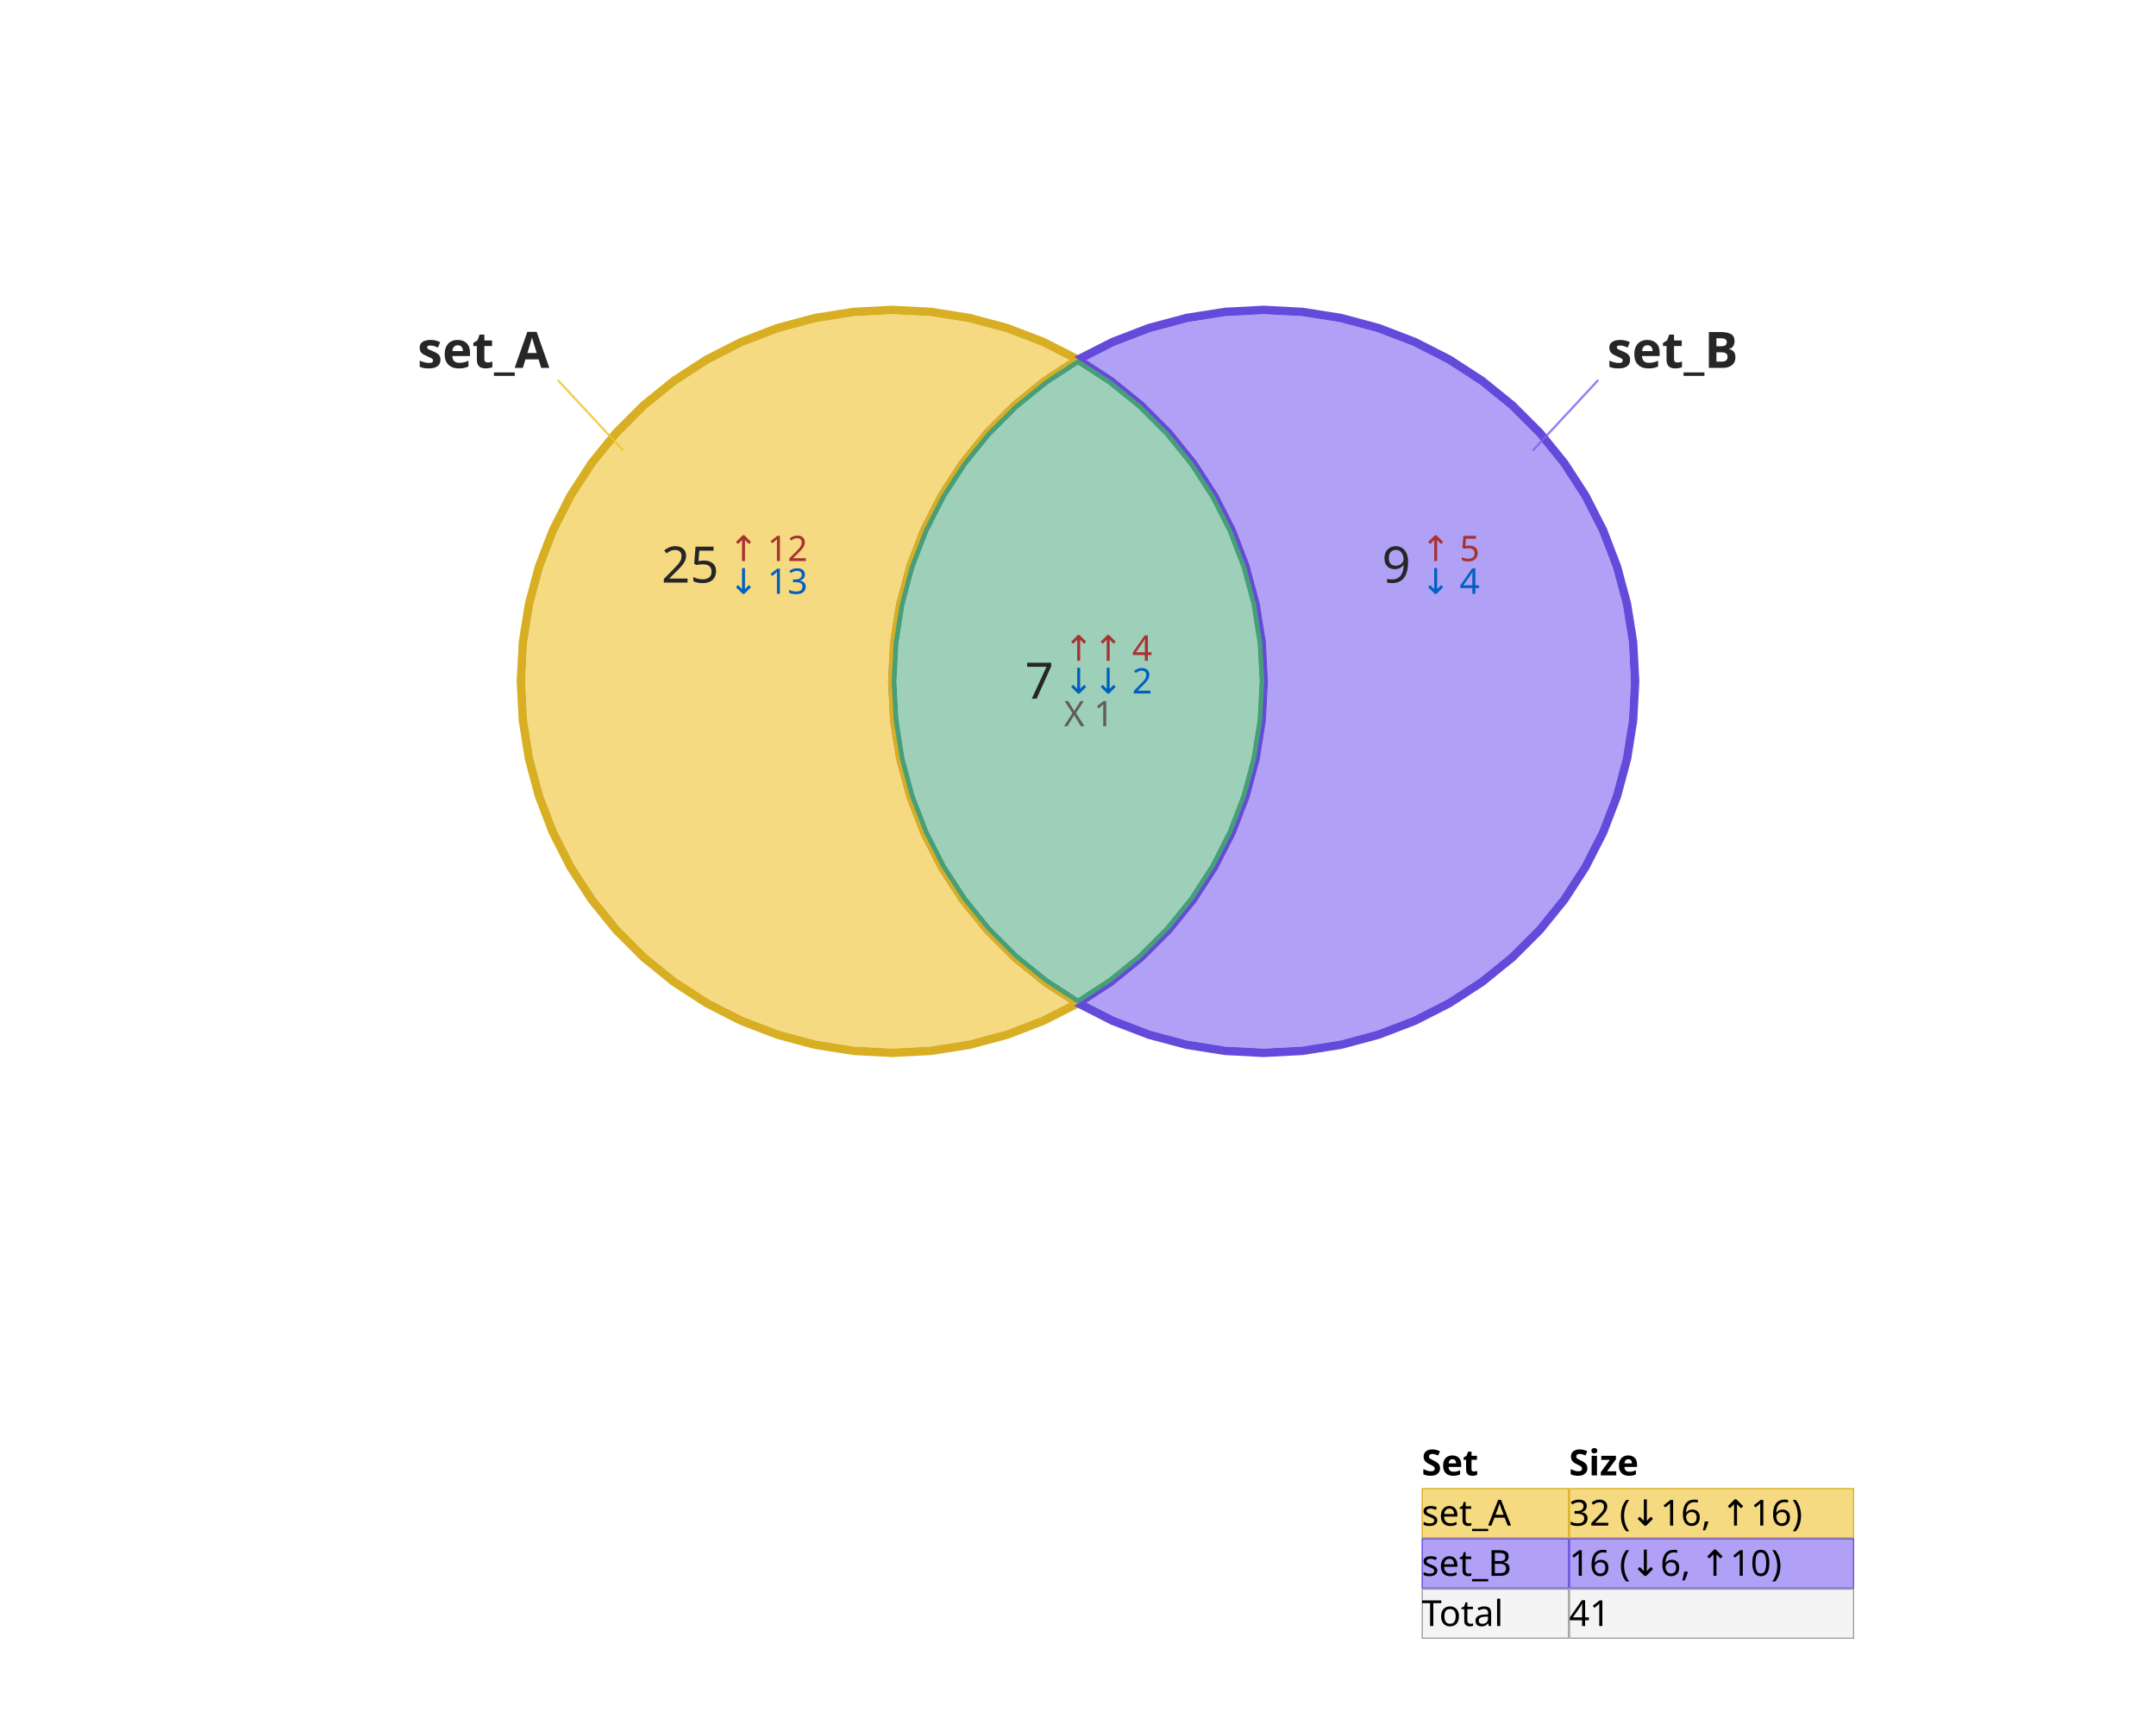
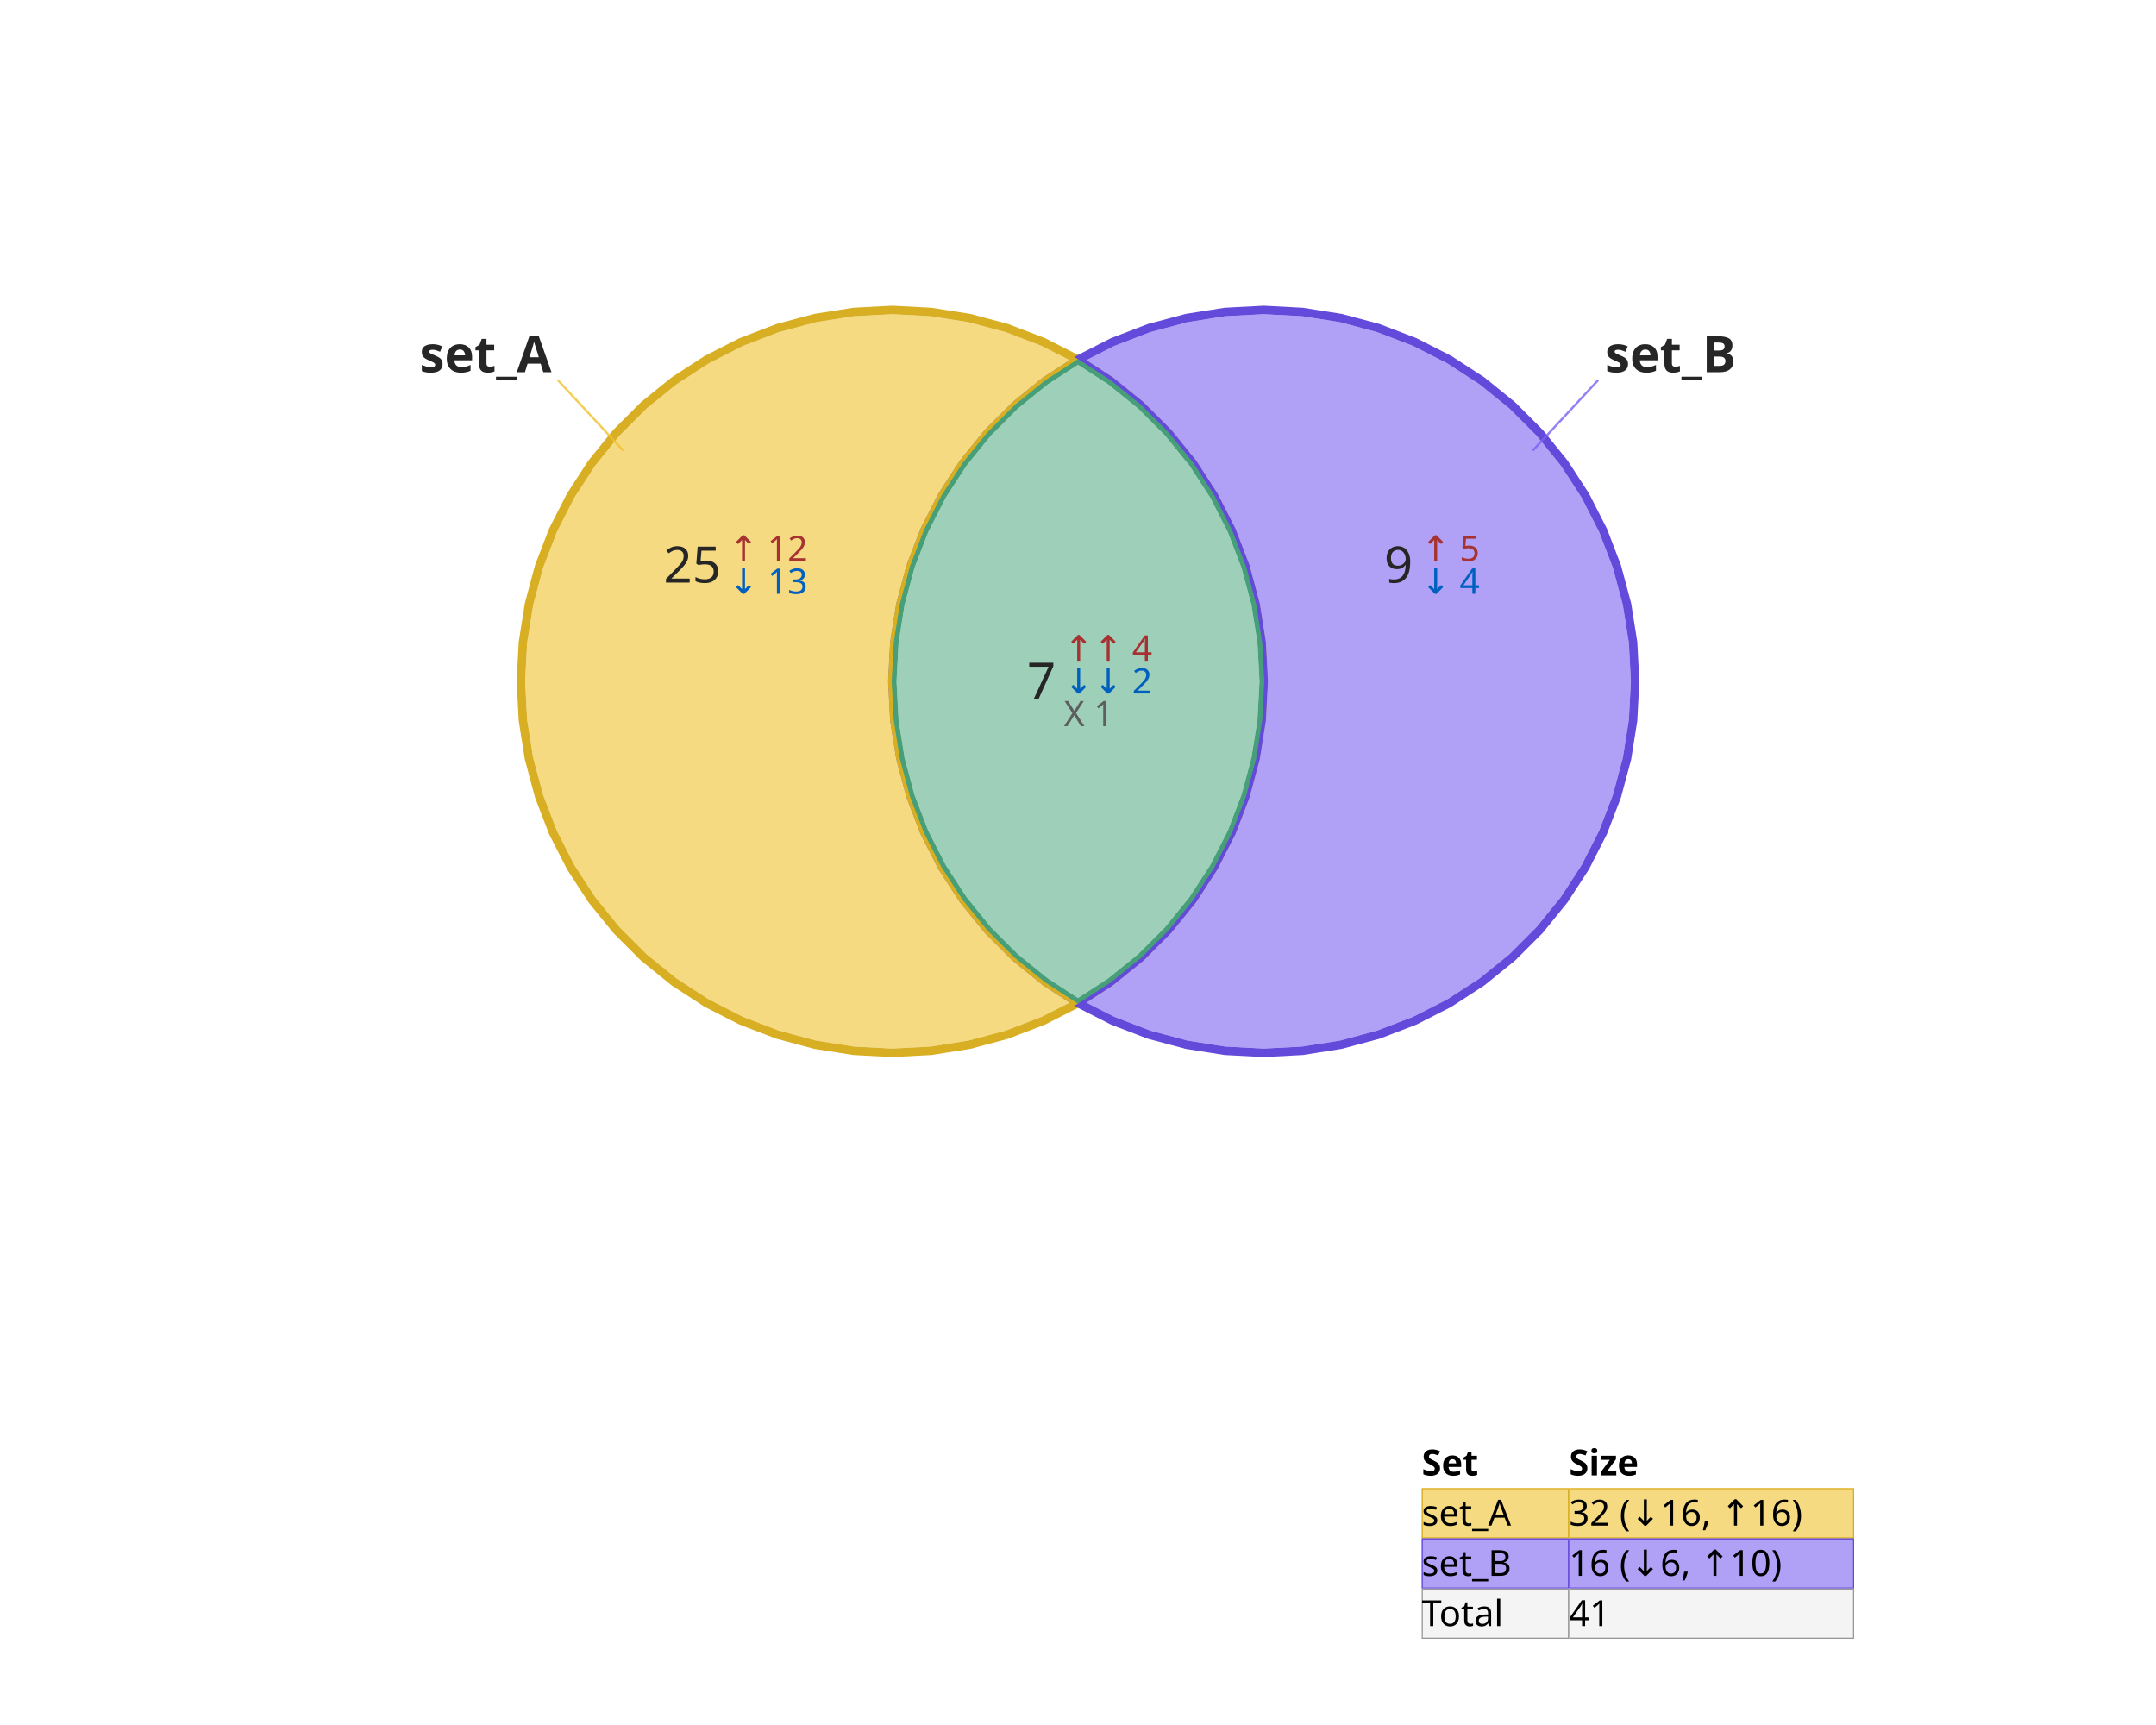
<svg xmlns="http://www.w3.org/2000/svg" class="svglite" data-engine-version="2.0" width="720.00pt" height="576.00pt" viewBox="0 0 720.00 576.00">
  <defs>
    <style type="text/css">
    .svglite line, .svglite polyline, .svglite polygon, .svglite path, .svglite rect, .svglite circle {
      fill: none;
      stroke: #000000;
      stroke-linecap: round;
      stroke-linejoin: round;
      stroke-miterlimit: 10.00;
    }
  </style>
  </defs>
  <rect width="100%" height="100%" style="stroke: none; fill: #FFFFFF;" />
  <defs>
    <clipPath id="cpMC4wMHw3MjAuMDB8MC4wMHw1NzYuMDA=">
      <rect x="0.00" y="0.00" width="720.00" height="576.00" />
    </clipPath>
  </defs>
  <g clip-path="url(#cpMC4wMHw3MjAuMDB8MC4wMHw1NzYuMDA=)">
    <path d="M 311.02 352.29 L 311.17 352.27 L 323.99 350.24 L 324.14 350.21 L 336.68 346.85 L 336.82 346.80 L 348.94 342.15 L 349.08 342.09 L 360.64 336.20 L 360.77 336.12 L 371.66 329.05 L 371.78 328.96 L 381.87 320.79 L 381.98 320.70 L 391.16 311.52 L 391.26 311.40 L 399.43 301.32 L 399.52 301.20 L 406.59 290.31 L 406.66 290.18 L 412.56 278.61 L 412.62 278.48 L 417.27 266.36 L 417.31 266.21 L 420.67 253.67 L 420.71 253.53 L 422.74 240.71 L 422.75 240.56 L 423.43 227.59 L 423.43 227.45 L 422.75 214.48 L 422.74 214.33 L 420.71 201.51 L 420.67 201.37 L 417.31 188.83 L 417.27 188.68 L 412.62 176.56 L 412.56 176.43 L 406.66 164.86 L 406.59 164.73 L 399.52 153.84 L 399.43 153.72 L 391.26 143.64 L 391.16 143.52 L 381.98 134.34 L 381.87 134.25 L 371.78 126.08 L 371.66 125.99 L 360.77 118.92 L 360.64 118.84 L 349.08 112.95 L 348.94 112.89 L 336.82 108.24 L 336.68 108.19 L 324.14 104.83 L 323.99 104.80 L 311.17 102.77 L 311.02 102.75 L 298.06 102.07 L 297.91 102.07 L 284.95 102.75 L 284.80 102.77 L 271.98 104.80 L 271.83 104.83 L 259.29 108.19 L 259.15 108.24 L 247.03 112.89 L 246.89 112.95 L 235.33 118.84 L 235.20 118.92 L 224.31 125.99 L 224.19 126.08 L 214.10 134.25 L 213.99 134.34 L 204.81 143.52 L 204.71 143.64 L 196.54 153.72 L 196.45 153.84 L 189.38 164.73 L 189.31 164.86 L 183.41 176.43 L 183.35 176.56 L 178.70 188.68 L 178.65 188.83 L 175.29 201.37 L 175.26 201.51 L 173.23 214.33 L 173.22 214.48 L 172.54 227.45 L 172.54 227.59 L 173.22 240.56 L 173.23 240.71 L 175.26 253.53 L 175.29 253.67 L 178.65 266.21 L 178.70 266.36 L 183.35 278.48 L 183.41 278.61 L 189.31 290.18 L 189.38 290.31 L 196.45 301.20 L 196.54 301.32 L 204.71 311.40 L 204.81 311.52 L 213.99 320.70 L 214.10 320.79 L 224.19 328.96 L 224.31 329.05 L 235.20 336.12 L 235.33 336.20 L 246.89 342.09 L 247.03 342.15 L 259.15 346.80 L 259.29 346.85 L 271.83 350.21 L 271.98 350.24 L 284.80 352.27 L 284.95 352.29 L 297.91 352.97 L 298.06 352.97 ZM 285.02 350.87 L 272.20 348.84 L 259.66 345.48 L 247.54 340.83 L 235.97 334.93 L 225.08 327.86 L 214.99 319.69 L 205.81 310.51 L 197.64 300.42 L 190.57 289.54 L 184.68 277.97 L 180.02 265.85 L 176.66 253.31 L 174.63 240.48 L 173.95 227.52 L 174.63 214.56 L 176.66 201.73 L 180.02 189.19 L 184.68 177.07 L 190.57 165.50 L 197.64 154.62 L 205.81 144.53 L 214.99 135.35 L 225.08 127.18 L 235.97 120.11 L 247.54 114.21 L 259.66 109.56 L 272.20 106.20 L 285.02 104.17 L 297.98 103.49 L 310.95 104.17 L 323.77 106.20 L 336.31 109.56 L 348.43 114.21 L 360.00 120.11 L 370.89 127.18 L 380.98 135.35 L 390.16 144.53 L 398.33 154.62 L 405.40 165.50 L 411.29 177.07 L 415.94 189.19 L 419.31 201.73 L 421.34 214.56 L 422.02 227.52 L 421.34 240.48 L 419.31 253.31 L 415.94 265.85 L 411.29 277.97 L 405.40 289.54 L 398.33 300.42 L 390.16 310.51 L 380.98 319.69 L 370.89 327.86 L 360.00 334.93 L 348.43 340.83 L 336.31 345.48 L 323.77 348.84 L 310.95 350.87 L 297.98 351.55 Z" style="fill-rule: nonzero; fill: #D8AE23; stroke-width: 0.75; stroke: none;" />
    <path d="M 285.02 104.17 L 272.20 106.20 L 259.66 109.56 L 247.54 114.21 L 235.97 120.11 L 225.08 127.18 L 214.99 135.35 L 205.81 144.53 L 197.64 154.62 L 190.57 165.50 L 184.68 177.07 L 180.02 189.19 L 176.66 201.73 L 174.63 214.56 L 173.95 227.52 L 174.63 240.48 L 176.66 253.31 L 180.02 265.85 L 184.68 277.97 L 190.57 289.54 L 197.64 300.42 L 205.81 310.51 L 214.99 319.69 L 225.08 327.86 L 235.97 334.93 L 247.54 340.83 L 259.66 345.48 L 272.20 348.84 L 285.02 350.87 L 297.98 351.55 L 310.95 350.87 L 323.77 348.84 L 336.31 345.48 L 348.43 340.83 L 360.00 334.93 L 370.89 327.86 L 380.98 319.69 L 390.16 310.51 L 398.33 300.42 L 405.40 289.54 L 411.29 277.97 L 415.94 265.85 L 419.31 253.31 L 421.34 240.48 L 422.02 227.52 L 421.34 214.56 L 419.31 201.73 L 415.94 189.19 L 411.29 177.07 L 405.40 165.50 L 398.33 154.62 L 390.16 144.53 L 380.98 135.35 L 370.89 127.18 L 360.00 120.11 L 348.43 114.21 L 336.31 109.56 L 323.77 106.20 L 310.95 104.17 L 297.98 103.49 Z" style="fill-rule: evenodd; stroke-width: 0.38; stroke: #D8AE23;" />
    <path d="M 435.05 352.29 L 435.20 352.27 L 448.02 350.24 L 448.17 350.21 L 460.71 346.85 L 460.85 346.80 L 472.97 342.15 L 473.11 342.09 L 484.67 336.20 L 484.80 336.12 L 495.69 329.05 L 495.81 328.96 L 505.90 320.79 L 506.01 320.70 L 515.19 311.52 L 515.29 311.40 L 523.46 301.32 L 523.55 301.20 L 530.62 290.31 L 530.69 290.18 L 536.59 278.61 L 536.65 278.48 L 541.30 266.36 L 541.35 266.21 L 544.71 253.67 L 544.74 253.53 L 546.77 240.71 L 546.78 240.56 L 547.46 227.59 L 547.46 227.45 L 546.78 214.48 L 546.77 214.33 L 544.74 201.51 L 544.71 201.37 L 541.35 188.83 L 541.30 188.68 L 536.65 176.56 L 536.59 176.43 L 530.69 164.86 L 530.62 164.73 L 523.55 153.84 L 523.46 153.72 L 515.29 143.64 L 515.19 143.52 L 506.01 134.34 L 505.90 134.25 L 495.81 126.08 L 495.69 125.99 L 484.80 118.92 L 484.67 118.84 L 473.11 112.95 L 472.97 112.89 L 460.85 108.24 L 460.71 108.19 L 448.17 104.83 L 448.02 104.80 L 435.20 102.77 L 435.05 102.75 L 422.09 102.07 L 421.94 102.07 L 408.98 102.75 L 408.83 102.77 L 396.01 104.80 L 395.86 104.83 L 383.32 108.19 L 383.18 108.24 L 371.06 112.89 L 370.92 112.95 L 359.36 118.84 L 359.23 118.92 L 348.34 125.99 L 348.22 126.08 L 338.13 134.25 L 338.02 134.34 L 328.84 143.52 L 328.74 143.64 L 320.57 153.72 L 320.48 153.84 L 313.41 164.73 L 313.34 164.86 L 307.44 176.43 L 307.38 176.56 L 302.73 188.68 L 302.69 188.83 L 299.33 201.37 L 299.29 201.51 L 297.26 214.33 L 297.25 214.48 L 296.57 227.45 L 296.57 227.59 L 297.25 240.56 L 297.26 240.71 L 299.29 253.53 L 299.33 253.67 L 302.69 266.21 L 302.73 266.36 L 307.38 278.48 L 307.44 278.61 L 313.34 290.18 L 313.41 290.31 L 320.48 301.20 L 320.57 301.32 L 328.74 311.40 L 328.84 311.52 L 338.02 320.70 L 338.13 320.79 L 348.22 328.96 L 348.34 329.05 L 359.23 336.12 L 359.36 336.20 L 370.92 342.09 L 371.06 342.15 L 383.18 346.80 L 383.32 346.85 L 395.86 350.21 L 396.01 350.24 L 408.83 352.27 L 408.98 352.29 L 421.94 352.97 L 422.09 352.97 ZM 409.05 350.87 L 396.23 348.84 L 383.69 345.48 L 371.57 340.83 L 360.00 334.93 L 349.11 327.86 L 339.02 319.69 L 329.84 310.51 L 321.67 300.42 L 314.60 289.54 L 308.71 277.97 L 304.06 265.85 L 300.69 253.31 L 298.66 240.48 L 297.98 227.52 L 298.66 214.56 L 300.69 201.73 L 304.06 189.19 L 308.71 177.07 L 314.60 165.50 L 321.67 154.62 L 329.84 144.53 L 339.02 135.35 L 349.11 127.18 L 360.00 120.11 L 371.57 114.21 L 383.69 109.56 L 396.23 106.20 L 409.05 104.17 L 422.02 103.49 L 434.98 104.17 L 447.80 106.20 L 460.34 109.56 L 472.46 114.21 L 484.03 120.11 L 494.92 127.18 L 505.01 135.35 L 514.19 144.53 L 522.36 154.62 L 529.43 165.50 L 535.32 177.07 L 539.98 189.19 L 543.34 201.73 L 545.37 214.56 L 546.05 227.52 L 545.37 240.48 L 543.34 253.31 L 539.98 265.85 L 535.32 277.97 L 529.43 289.54 L 522.36 300.42 L 514.19 310.51 L 505.01 319.69 L 494.92 327.86 L 484.03 334.93 L 472.46 340.83 L 460.34 345.48 L 447.80 348.84 L 434.98 350.87 L 422.02 351.55 Z" style="fill-rule: nonzero; fill: #644ADB; stroke-width: 0.75; stroke: none;" />
    <path d="M 409.05 104.17 L 396.23 106.20 L 383.69 109.56 L 371.57 114.21 L 360.00 120.11 L 349.11 127.18 L 339.02 135.35 L 329.84 144.53 L 321.67 154.62 L 314.60 165.50 L 308.71 177.07 L 304.06 189.19 L 300.69 201.73 L 298.66 214.56 L 297.98 227.52 L 298.66 240.48 L 300.69 253.31 L 304.06 265.85 L 308.71 277.97 L 314.60 289.54 L 321.67 300.42 L 329.84 310.51 L 339.02 319.69 L 349.11 327.86 L 360.00 334.93 L 371.57 340.83 L 383.69 345.48 L 396.23 348.84 L 409.05 350.87 L 422.02 351.55 L 434.98 350.87 L 447.80 348.84 L 460.34 345.48 L 472.46 340.83 L 484.03 334.93 L 494.92 327.86 L 505.01 319.69 L 514.19 310.51 L 522.36 300.42 L 529.43 289.54 L 535.32 277.97 L 539.98 265.85 L 543.34 253.31 L 545.37 240.48 L 546.05 227.52 L 545.37 214.56 L 543.34 201.73 L 539.98 189.19 L 535.32 177.07 L 529.43 165.50 L 522.36 154.62 L 514.19 144.53 L 505.01 135.35 L 494.92 127.18 L 484.03 120.11 L 472.46 114.21 L 460.34 109.56 L 447.80 106.20 L 434.98 104.17 L 422.02 103.49 Z" style="fill-rule: evenodd; stroke-width: 0.38; stroke: #644ADB;" />
    <path d="M 310.80 349.46 L 323.48 347.45 L 335.87 344.13 L 347.86 339.53 L 357.17 334.79 L 348.34 329.05 L 348.22 328.96 L 338.13 320.79 L 338.02 320.70 L 328.84 311.52 L 328.74 311.40 L 320.57 301.32 L 320.48 301.20 L 313.41 290.31 L 313.34 290.18 L 307.44 278.61 L 307.38 278.48 L 302.73 266.36 L 302.69 266.21 L 299.33 253.67 L 299.29 253.53 L 297.26 240.71 L 297.25 240.56 L 296.57 227.59 L 296.57 227.45 L 297.25 214.48 L 297.26 214.33 L 299.29 201.51 L 299.33 201.37 L 302.69 188.83 L 302.73 188.68 L 307.38 176.56 L 307.44 176.43 L 313.34 164.86 L 313.41 164.73 L 320.48 153.84 L 320.57 153.72 L 328.74 143.64 L 328.84 143.52 L 338.02 134.34 L 338.13 134.25 L 348.22 126.08 L 348.34 125.99 L 357.17 120.25 L 347.86 115.51 L 335.87 110.91 L 323.48 107.59 L 310.80 105.58 L 297.98 104.91 L 285.17 105.58 L 272.49 107.59 L 260.10 110.91 L 248.11 115.51 L 236.68 121.34 L 225.92 128.33 L 215.94 136.40 L 206.87 145.48 L 198.79 155.45 L 191.80 166.21 L 185.97 177.65 L 181.37 189.63 L 178.05 202.03 L 176.04 214.70 L 175.37 227.52 L 176.04 240.34 L 178.05 253.01 L 181.37 265.41 L 185.97 277.39 L 191.80 288.83 L 198.79 299.59 L 206.87 309.56 L 215.94 318.64 L 225.92 326.71 L 236.68 333.70 L 248.11 339.53 L 260.10 344.13 L 272.49 347.45 L 285.17 349.46 L 297.98 350.13 Z" style="fill-rule: evenodd; fill: #EEC12E; fill-opacity: 0.60; stroke-width: 0.38; stroke: none;" />
    <path d="M 310.95 350.87 L 323.77 348.84 L 336.31 345.48 L 348.43 340.83 L 360.00 334.93 L 349.11 327.86 L 339.02 319.69 L 329.84 310.51 L 321.67 300.42 L 314.60 289.54 L 308.71 277.97 L 304.06 265.85 L 300.69 253.31 L 298.66 240.48 L 297.98 227.52 L 298.66 214.56 L 300.69 201.73 L 304.06 189.19 L 308.71 177.07 L 314.60 165.50 L 321.67 154.62 L 329.84 144.53 L 339.02 135.35 L 349.11 127.18 L 360.00 120.11 L 348.43 114.21 L 336.31 109.56 L 323.77 106.20 L 310.95 104.17 L 297.98 103.49 L 285.02 104.17 L 272.20 106.20 L 259.66 109.56 L 247.54 114.21 L 235.97 120.11 L 225.08 127.18 L 214.99 135.35 L 205.81 144.53 L 197.64 154.62 L 190.57 165.50 L 184.68 177.07 L 180.02 189.19 L 176.66 201.73 L 174.63 214.56 L 173.95 227.52 L 174.63 240.48 L 176.66 253.31 L 180.02 265.85 L 184.68 277.97 L 190.57 289.54 L 197.64 300.42 L 205.81 310.51 L 214.99 319.69 L 225.08 327.86 L 235.97 334.93 L 247.54 340.83 L 259.66 345.48 L 272.20 348.84 L 285.02 350.87 L 297.98 351.55 ZM 285.17 349.46 L 272.49 347.45 L 260.10 344.13 L 248.11 339.53 L 236.68 333.70 L 225.92 326.71 L 215.94 318.64 L 206.87 309.56 L 198.79 299.59 L 191.80 288.83 L 185.97 277.39 L 181.37 265.41 L 178.05 253.01 L 176.04 240.34 L 175.37 227.52 L 176.04 214.70 L 178.05 202.03 L 181.37 189.63 L 185.97 177.65 L 191.80 166.21 L 198.79 155.45 L 206.87 145.48 L 215.94 136.40 L 225.92 128.33 L 236.68 121.34 L 248.11 115.51 L 260.10 110.91 L 272.49 107.59 L 285.17 105.58 L 297.98 104.91 L 310.80 105.58 L 323.48 107.59 L 335.87 110.91 L 347.86 115.51 L 357.17 120.25 L 348.34 125.99 L 348.22 126.08 L 338.13 134.25 L 338.02 134.34 L 328.84 143.52 L 328.74 143.64 L 320.57 153.72 L 320.48 153.84 L 313.41 164.73 L 313.34 164.86 L 307.44 176.43 L 307.38 176.56 L 302.73 188.68 L 302.69 188.83 L 299.33 201.37 L 299.29 201.51 L 297.26 214.33 L 297.25 214.48 L 296.57 227.45 L 296.57 227.59 L 297.25 240.56 L 297.26 240.71 L 299.29 253.53 L 299.33 253.67 L 302.69 266.21 L 302.73 266.36 L 307.38 278.48 L 307.44 278.61 L 313.34 290.18 L 313.41 290.31 L 320.48 301.20 L 320.57 301.32 L 328.74 311.40 L 328.84 311.52 L 338.02 320.70 L 338.13 320.79 L 348.22 328.96 L 348.34 329.05 L 357.17 334.79 L 347.86 339.53 L 335.87 344.13 L 323.48 347.45 L 310.80 349.46 L 297.98 350.13 Z" style="fill-rule: nonzero; fill: #D8AE23; stroke-width: 0.75; stroke: none;" />
    <path d="M 310.95 350.87 L 323.77 348.84 L 336.31 345.48 L 348.43 340.83 L 360.00 334.93 L 349.11 327.86 L 339.02 319.69 L 329.84 310.51 L 321.67 300.42 L 314.60 289.54 L 308.71 277.97 L 304.06 265.85 L 300.69 253.31 L 298.66 240.48 L 297.98 227.52 L 298.66 214.56 L 300.69 201.73 L 304.06 189.19 L 308.71 177.07 L 314.60 165.50 L 321.67 154.62 L 329.84 144.53 L 339.02 135.35 L 349.11 127.18 L 360.00 120.11 L 348.43 114.21 L 336.31 109.56 L 323.77 106.20 L 310.95 104.17 L 297.98 103.49 L 285.02 104.17 L 272.20 106.20 L 259.66 109.56 L 247.54 114.21 L 235.97 120.11 L 225.08 127.18 L 214.99 135.35 L 205.81 144.53 L 197.64 154.62 L 190.57 165.50 L 184.68 177.07 L 180.02 189.19 L 176.66 201.73 L 174.63 214.56 L 173.95 227.52 L 174.63 240.48 L 176.66 253.31 L 180.02 265.85 L 184.68 277.97 L 190.57 289.54 L 197.64 300.42 L 205.81 310.51 L 214.99 319.69 L 225.08 327.86 L 235.97 334.93 L 247.54 340.83 L 259.66 345.48 L 272.20 348.84 L 285.02 350.87 L 297.98 351.55 Z" style="fill-rule: evenodd; stroke-width: 0.38; stroke: #D8AE23;" />
    <path d="M 434.83 349.46 L 447.51 347.45 L 459.90 344.13 L 471.89 339.53 L 483.32 333.70 L 494.08 326.71 L 504.06 318.64 L 513.13 309.56 L 521.21 299.59 L 528.20 288.83 L 534.03 277.39 L 538.63 265.41 L 541.95 253.01 L 543.96 240.34 L 544.63 227.52 L 543.96 214.70 L 541.95 202.03 L 538.63 189.63 L 534.03 177.65 L 528.20 166.21 L 521.21 155.45 L 513.13 145.48 L 504.06 136.40 L 494.08 128.33 L 483.32 121.34 L 471.89 115.51 L 459.90 110.91 L 447.51 107.59 L 434.83 105.58 L 422.02 104.91 L 409.20 105.58 L 396.52 107.59 L 384.13 110.91 L 372.14 115.51 L 362.83 120.25 L 371.66 125.99 L 371.78 126.08 L 381.87 134.25 L 381.98 134.34 L 391.16 143.52 L 391.26 143.64 L 399.43 153.72 L 399.52 153.84 L 406.59 164.73 L 406.66 164.86 L 412.56 176.43 L 412.62 176.56 L 417.27 188.68 L 417.31 188.83 L 420.67 201.37 L 420.71 201.51 L 422.74 214.33 L 422.75 214.48 L 423.43 227.45 L 423.43 227.59 L 422.75 240.56 L 422.74 240.71 L 420.71 253.53 L 420.67 253.67 L 417.31 266.21 L 417.27 266.36 L 412.62 278.48 L 412.56 278.61 L 406.66 290.18 L 406.59 290.31 L 399.52 301.20 L 399.43 301.32 L 391.26 311.40 L 391.16 311.52 L 381.98 320.70 L 381.87 320.79 L 371.78 328.96 L 371.66 329.05 L 362.83 334.79 L 372.14 339.53 L 384.13 344.13 L 396.52 347.45 L 409.20 349.46 L 422.02 350.13 Z" style="fill-rule: evenodd; fill: #7B62F1; fill-opacity: 0.60; stroke-width: 0.38; stroke: none;" />
    <path d="M 434.98 350.87 L 447.80 348.84 L 460.34 345.48 L 472.46 340.83 L 484.03 334.93 L 494.92 327.86 L 505.01 319.69 L 514.19 310.51 L 522.36 300.42 L 529.43 289.54 L 535.32 277.97 L 539.98 265.85 L 543.34 253.31 L 545.37 240.48 L 546.05 227.52 L 545.37 214.56 L 543.34 201.73 L 539.98 189.19 L 535.32 177.07 L 529.43 165.50 L 522.36 154.62 L 514.19 144.53 L 505.01 135.35 L 494.92 127.18 L 484.03 120.11 L 472.46 114.21 L 460.34 109.56 L 447.80 106.20 L 434.98 104.17 L 422.02 103.49 L 409.05 104.17 L 396.23 106.20 L 383.69 109.56 L 371.57 114.21 L 360.00 120.11 L 370.89 127.18 L 380.98 135.35 L 390.16 144.53 L 398.33 154.62 L 405.40 165.50 L 411.29 177.07 L 415.94 189.19 L 419.31 201.73 L 421.34 214.56 L 422.02 227.52 L 421.34 240.48 L 419.31 253.31 L 415.94 265.85 L 411.29 277.97 L 405.40 289.54 L 398.33 300.42 L 390.16 310.51 L 380.98 319.69 L 370.89 327.86 L 360.00 334.93 L 371.57 340.83 L 383.69 345.48 L 396.23 348.84 L 409.05 350.87 L 422.02 351.55 ZM 409.20 349.46 L 396.52 347.45 L 384.13 344.13 L 372.14 339.53 L 362.83 334.79 L 371.66 329.05 L 371.78 328.96 L 381.87 320.79 L 381.98 320.70 L 391.16 311.52 L 391.26 311.40 L 399.43 301.32 L 399.52 301.20 L 406.59 290.31 L 406.66 290.18 L 412.56 278.61 L 412.62 278.48 L 417.27 266.36 L 417.31 266.21 L 420.67 253.67 L 420.71 253.53 L 422.74 240.71 L 422.75 240.56 L 423.43 227.59 L 423.43 227.45 L 422.75 214.48 L 422.74 214.33 L 420.71 201.51 L 420.67 201.37 L 417.31 188.83 L 417.27 188.68 L 412.62 176.56 L 412.56 176.43 L 406.66 164.86 L 406.59 164.73 L 399.52 153.84 L 399.43 153.72 L 391.26 143.64 L 391.16 143.52 L 381.98 134.34 L 381.87 134.25 L 371.78 126.08 L 371.66 125.99 L 362.83 120.25 L 372.14 115.51 L 384.13 110.91 L 396.52 107.59 L 409.20 105.58 L 422.02 104.91 L 434.83 105.58 L 447.51 107.59 L 459.90 110.91 L 471.89 115.51 L 483.32 121.34 L 494.08 128.33 L 504.06 136.40 L 513.13 145.48 L 521.21 155.45 L 528.20 166.21 L 534.03 177.65 L 538.63 189.63 L 541.95 202.03 L 543.96 214.70 L 544.63 227.52 L 543.96 240.34 L 541.95 253.01 L 538.63 265.41 L 534.03 277.39 L 528.20 288.83 L 521.21 299.59 L 513.13 309.56 L 504.06 318.64 L 494.08 326.71 L 483.32 333.70 L 471.89 339.53 L 459.90 344.13 L 447.51 347.45 L 434.83 349.46 L 422.02 350.13 Z" style="fill-rule: nonzero; fill: #644ADB; stroke-width: 0.75; stroke: none;" />
    <path d="M 434.98 350.87 L 447.80 348.84 L 460.34 345.48 L 472.46 340.83 L 484.03 334.93 L 494.92 327.86 L 505.01 319.69 L 514.19 310.51 L 522.36 300.42 L 529.43 289.54 L 535.32 277.97 L 539.98 265.85 L 543.34 253.31 L 545.37 240.48 L 546.05 227.52 L 545.37 214.56 L 543.34 201.73 L 539.98 189.19 L 535.32 177.07 L 529.43 165.50 L 522.36 154.62 L 514.19 144.53 L 505.01 135.35 L 494.92 127.18 L 484.03 120.11 L 472.46 114.21 L 460.34 109.56 L 447.80 106.20 L 434.98 104.17 L 422.02 103.49 L 409.05 104.17 L 396.23 106.20 L 383.69 109.56 L 371.57 114.21 L 360.00 120.11 L 370.89 127.18 L 380.98 135.35 L 390.16 144.53 L 398.33 154.62 L 405.40 165.50 L 411.29 177.07 L 415.94 189.19 L 419.31 201.73 L 421.34 214.56 L 422.02 227.52 L 421.34 240.48 L 419.31 253.31 L 415.94 265.85 L 411.29 277.97 L 405.40 289.54 L 398.33 300.42 L 390.16 310.51 L 380.98 319.69 L 370.89 327.86 L 360.00 334.93 L 371.57 340.83 L 383.69 345.48 L 396.23 348.84 L 409.05 350.87 L 422.02 351.55 Z" style="fill-rule: evenodd; stroke-width: 0.38; stroke: #644ADB;" />
    <path d="M 370.05 326.71 L 380.03 318.64 L 389.10 309.56 L 397.18 299.59 L 404.17 288.83 L 410.00 277.39 L 414.60 265.41 L 417.92 253.01 L 419.92 240.34 L 420.60 227.52 L 419.92 214.70 L 417.92 202.03 L 414.60 189.63 L 410.00 177.65 L 404.17 166.21 L 397.18 155.45 L 389.10 145.48 L 380.03 136.40 L 370.05 128.33 L 360.00 121.80 L 349.95 128.33 L 339.97 136.40 L 330.90 145.48 L 322.82 155.45 L 315.83 166.21 L 310.00 177.65 L 305.40 189.63 L 302.08 202.03 L 300.08 214.70 L 299.40 227.52 L 300.08 240.34 L 302.08 253.01 L 305.40 265.41 L 310.00 277.39 L 315.83 288.83 L 322.82 299.59 L 330.90 309.56 L 339.97 318.64 L 349.95 326.71 L 360.00 333.24 Z" style="fill-rule: evenodd; fill: #5DAF8B; fill-opacity: 0.60; stroke-width: 0.38; stroke: none;" />
    <path d="M 370.89 327.86 L 380.98 319.69 L 390.16 310.51 L 398.33 300.42 L 405.40 289.54 L 411.29 277.97 L 415.94 265.85 L 419.31 253.31 L 421.34 240.48 L 422.02 227.52 L 421.34 214.56 L 419.31 201.73 L 415.94 189.19 L 411.29 177.07 L 405.40 165.50 L 398.33 154.62 L 390.16 144.53 L 380.98 135.35 L 370.89 127.18 L 360.00 120.11 L 349.11 127.18 L 339.02 135.35 L 329.84 144.53 L 321.67 154.62 L 314.60 165.50 L 308.71 177.07 L 304.06 189.19 L 300.69 201.73 L 298.66 214.56 L 297.98 227.52 L 298.66 240.48 L 300.69 253.31 L 304.06 265.85 L 308.71 277.97 L 314.60 289.54 L 321.67 300.42 L 329.84 310.51 L 339.02 319.69 L 349.11 327.86 L 360.00 334.93 ZM 349.95 326.71 L 339.97 318.64 L 330.90 309.56 L 322.82 299.59 L 315.83 288.83 L 310.00 277.39 L 305.40 265.41 L 302.08 253.01 L 300.08 240.34 L 299.40 227.52 L 300.08 214.70 L 302.08 202.03 L 305.40 189.63 L 310.00 177.65 L 315.83 166.21 L 322.82 155.45 L 330.90 145.48 L 339.97 136.40 L 349.95 128.33 L 360.00 121.80 L 370.05 128.33 L 380.03 136.40 L 389.10 145.48 L 397.18 155.45 L 404.17 166.21 L 410.00 177.65 L 414.60 189.63 L 417.92 202.03 L 419.92 214.70 L 420.60 227.52 L 419.92 240.34 L 417.92 253.01 L 414.60 265.41 L 410.00 277.39 L 404.17 288.83 L 397.18 299.59 L 389.10 309.56 L 380.03 318.64 L 370.05 326.71 L 360.00 333.24 Z" style="fill-rule: nonzero; fill: #469F78; stroke-width: 0.75; stroke: none;" />
    <path d="M 370.89 327.86 L 380.98 319.69 L 390.16 310.51 L 398.33 300.42 L 405.40 289.54 L 411.29 277.97 L 415.94 265.85 L 419.31 253.31 L 421.34 240.48 L 422.02 227.52 L 421.34 214.56 L 419.31 201.73 L 415.94 189.19 L 411.29 177.07 L 405.40 165.50 L 398.33 154.62 L 390.16 144.53 L 380.98 135.35 L 370.89 127.18 L 360.00 120.11 L 349.11 127.18 L 339.02 135.35 L 329.84 144.53 L 321.67 154.62 L 314.60 165.50 L 308.71 177.07 L 304.06 189.19 L 300.69 201.73 L 298.66 214.56 L 297.98 227.52 L 298.66 240.48 L 300.69 253.31 L 304.06 265.85 L 308.71 277.97 L 314.60 289.54 L 321.67 300.42 L 329.84 310.51 L 339.02 319.69 L 349.11 327.86 L 360.00 334.93 Z" style="fill-rule: evenodd; stroke-width: 0.38; stroke: #469F78;" />
-     <polygon points="138.41,127.10 184.45,127.10 184.37,127.10 184.70,127.09 185.01,127.02 185.31,126.91 185.59,126.75 185.84,126.54 186.06,126.30 186.23,126.03 186.36,125.73 186.43,125.42 186.46,125.09 186.46,125.09 186.46,109.04 186.46,109.04 186.43,108.72 186.36,108.41 186.23,108.11 186.06,107.84 185.84,107.59 185.59,107.39 185.31,107.23 185.01,107.11 184.70,107.05 184.45,107.04 138.41,107.04 138.65,107.05 138.33,107.04 138.01,107.08 137.70,107.17 137.41,107.30 137.14,107.49 136.91,107.71 136.71,107.97 136.56,108.26 136.46,108.56 136.41,108.88 136.40,109.04 136.40,125.09 136.41,124.93 136.41,125.26 136.46,125.57 136.56,125.88 136.71,126.17 136.91,126.42 137.14,126.65 137.41,126.83 137.70,126.97 138.01,127.06 138.33,127.10 " style="stroke-width: 0.75; stroke: none; fill: none;" />
-     <text x="161.43" y="122.85" text-anchor="middle" style="font-size: 16.80px; font-weight: bold; fill: #262626; font-family: sans;" textLength="42.97px" lengthAdjust="spacingAndGlyphs">set_A</text>
-     <polygon points="535.55,127.10 581.59,127.10 581.51,127.10 581.84,127.09 582.15,127.03 582.45,126.91 582.73,126.75 582.98,126.55 583.20,126.30 583.37,126.03 583.50,125.73 583.58,125.42 583.60,125.10 583.60,125.10 583.60,109.05 583.60,109.05 583.58,108.72 583.50,108.41 583.37,108.11 583.20,107.84 582.98,107.60 582.73,107.39 582.45,107.23 582.15,107.12 581.84,107.05 581.59,107.04 535.55,107.04 535.79,107.05 535.47,107.04 535.15,107.08 534.84,107.17 534.55,107.31 534.28,107.49 534.05,107.72 533.85,107.97 533.70,108.26 533.60,108.57 533.55,108.88 533.54,109.05 533.54,125.10 533.55,124.94 533.55,125.26 533.60,125.58 533.70,125.88 533.85,126.17 534.05,126.43 534.28,126.65 534.55,126.84 534.84,126.97 535.15,127.06 535.47,127.10 " style="stroke-width: 0.75; stroke: none; fill: none;" />
-     <text x="558.57" y="122.85" text-anchor="middle" style="font-size: 16.80px; font-weight: bold; fill: #262626; font-family: sans;" textLength="42.97px" lengthAdjust="spacingAndGlyphs">set_B</text>
-     <polygon points="221.76,202.52 265.68,202.52 265.57,202.52 266.01,202.50 266.45,202.41 266.86,202.26 267.24,202.04 267.59,201.76 267.88,201.42 268.12,201.05 268.29,200.64 268.40,200.21 268.43,199.77 268.43,199.77 268.43,177.75 268.43,177.75 268.40,177.31 268.29,176.88 268.12,176.47 267.88,176.10 267.59,175.77 267.24,175.49 266.86,175.26 266.45,175.11 266.01,175.02 265.68,175.00 221.76,175.00 222.09,175.02 221.65,175.00 221.21,175.05 220.78,175.18 220.38,175.37 220.02,175.62 219.70,175.93 219.43,176.28 219.23,176.67 219.09,177.09 219.02,177.53 219.01,177.75 219.01,199.77 219.02,199.55 219.02,199.99 219.09,200.43 219.23,200.85 219.43,201.24 219.70,201.60 220.02,201.90 220.38,202.15 220.78,202.34 221.21,202.47 221.65,202.52 " style="stroke-width: 0.75; stroke: none; fill: none;" />
-     <text x="230.48" y="194.54" text-anchor="middle" style="font-size: 16.80px; fill: #262626; font-family: sans;" textLength="18.69px" lengthAdjust="spacingAndGlyphs">25</text>
+     <polygon points="142.07,127.10 182.21,127.10 182.04,127.10 182.72,127.07 183.39,126.93 184.03,126.69 184.62,126.35 185.15,125.92 185.61,125.40 185.97,124.82 186.24,124.20 186.40,123.53 186.46,122.85 186.46,122.85 186.46,114.12 186.46,114.12 186.40,113.44 186.24,112.78 185.97,112.15 185.61,111.57 185.15,111.06 184.62,110.62 184.03,110.28 183.39,110.04 182.72,109.90 182.21,109.87 142.07,109.87 142.58,109.90 141.90,109.87 141.22,109.96 140.56,110.15 139.95,110.44 139.38,110.83 138.89,111.30 138.48,111.85 138.16,112.46 137.94,113.10 137.83,113.78 137.82,114.12 137.82,122.85 137.83,122.51 137.83,123.19 137.94,123.87 138.16,124.52 138.48,125.12 138.89,125.67 139.38,126.14 139.95,126.53 140.56,126.82 141.22,127.01 141.90,127.10 " style="stroke-width: 0.75; stroke: none; fill: none;" />
+     <text x="162.14" y="124.27" text-anchor="middle" style="font-size: 16.80px; font-weight: bold; fill: #262626; font-family: sans;" textLength="42.97px" lengthAdjust="spacingAndGlyphs">set_A</text>
+     <polygon points="537.80,127.10 577.93,127.10 577.76,127.10 578.44,127.07 579.11,126.94 579.75,126.69 580.35,126.35 580.88,125.92 581.33,125.41 581.70,124.83 581.97,124.20 582.13,123.53 582.18,122.85 582.18,122.85 582.18,114.13 582.18,114.13 582.13,113.44 581.97,112.78 581.70,112.15 581.33,111.57 580.88,111.06 580.35,110.63 579.75,110.28 579.11,110.04 578.44,109.90 577.93,109.87 537.80,109.87 538.31,109.90 537.62,109.88 536.95,109.96 536.29,110.15 535.67,110.44 535.11,110.83 534.61,111.31 534.20,111.85 533.88,112.46 533.67,113.11 533.56,113.78 533.54,114.13 533.54,122.85 533.56,122.51 533.56,123.20 533.67,123.87 533.88,124.52 534.20,125.13 534.61,125.67 535.11,126.15 535.67,126.54 536.29,126.83 536.95,127.02 537.62,127.10 " style="stroke-width: 0.75; stroke: none; fill: none;" />
+     <text x="557.86" y="124.27" text-anchor="middle" style="font-size: 16.80px; font-weight: bold; fill: #262626; font-family: sans;" textLength="42.97px" lengthAdjust="spacingAndGlyphs">set_B</text>
+     <polygon points="223.26,201.11 264.18,201.11 264.01,201.10 264.69,201.07 265.36,200.94 266.00,200.69 266.60,200.35 267.13,199.92 267.58,199.41 267.95,198.83 268.21,198.20 268.38,197.54 268.43,196.85 268.43,196.85 268.43,180.67 268.43,180.67 268.38,179.99 268.21,179.32 267.95,178.69 267.58,178.11 267.13,177.60 266.60,177.17 266.00,176.83 265.36,176.58 264.69,176.45 264.18,176.42 223.26,176.42 223.77,176.45 223.09,176.42 222.41,176.50 221.75,176.69 221.13,176.98 220.57,177.37 220.08,177.85 219.67,178.39 219.35,179.00 219.13,179.65 219.02,180.32 219.01,180.67 219.01,196.85 219.02,196.51 219.02,197.20 219.13,197.87 219.35,198.52 219.67,199.13 220.08,199.67 220.57,200.15 221.13,200.54 221.75,200.83 222.41,201.02 223.09,201.10 " style="stroke-width: 0.75; stroke: none; fill: none;" />
+     <text x="231.19" y="194.54" text-anchor="middle" style="font-size: 16.80px; fill: #262626; font-family: sans;" textLength="18.69px" lengthAdjust="spacingAndGlyphs">25</text>
    <text x="243.37" y="187.34" style="font-size: 11.76px; fill: #A73232; font-family: sans;" textLength="22.23px" lengthAdjust="spacingAndGlyphs">↑ 12</text>
    <text x="243.37" y="198.27" style="font-size: 11.76px; fill: #0060BF; font-family: sans;" textLength="22.23px" lengthAdjust="spacingAndGlyphs">↓ 13</text>
-     <polygon points="462.26,202.52 490.30,202.52 490.19,202.52 490.63,202.50 491.06,202.41 491.48,202.26 491.86,202.04 492.20,201.76 492.50,201.42 492.73,201.05 492.91,200.64 493.01,200.21 493.05,199.77 493.05,199.77 493.05,177.75 493.05,177.75 493.01,177.31 492.91,176.88 492.73,176.47 492.50,176.10 492.20,175.77 491.86,175.49 491.48,175.26 491.06,175.11 490.63,175.02 490.30,175.00 462.26,175.00 462.59,175.02 462.15,175.00 461.71,175.05 461.29,175.18 460.89,175.37 460.52,175.62 460.20,175.93 459.93,176.28 459.73,176.67 459.59,177.09 459.52,177.53 459.51,177.75 459.51,199.77 459.52,199.55 459.52,199.99 459.59,200.43 459.73,200.85 459.93,201.24 460.20,201.60 460.52,201.90 460.89,202.15 461.29,202.34 461.71,202.47 462.15,202.52 " style="stroke-width: 0.75; stroke: none; fill: none;" />
-     <text x="466.31" y="194.54" text-anchor="middle" style="font-size: 16.80px; fill: #262626; font-family: sans;" textLength="9.34px" lengthAdjust="spacingAndGlyphs">9</text>
+     <polygon points="463.76,201.11 488.80,201.11 488.63,201.10 489.31,201.07 489.98,200.94 490.62,200.69 491.21,200.35 491.74,199.92 492.20,199.41 492.56,198.83 492.83,198.20 492.99,197.54 493.05,196.85 493.05,196.85 493.05,180.67 493.05,180.67 492.99,179.99 492.83,179.32 492.56,178.69 492.20,178.11 491.74,177.60 491.21,177.17 490.62,176.83 489.98,176.58 489.31,176.45 488.80,176.42 463.76,176.42 464.27,176.45 463.59,176.42 462.91,176.50 462.25,176.69 461.63,176.98 461.07,177.37 460.58,177.85 460.17,178.39 459.85,179.00 459.63,179.65 459.52,180.32 459.51,180.67 459.51,196.85 459.52,196.51 459.52,197.20 459.63,197.87 459.85,198.52 460.17,199.13 460.58,199.67 461.07,200.15 461.63,200.54 462.25,200.83 462.91,201.02 463.59,201.10 " style="stroke-width: 0.75; stroke: none; fill: none;" />
+     <text x="467.02" y="194.54" text-anchor="middle" style="font-size: 16.80px; fill: #262626; font-family: sans;" textLength="9.34px" lengthAdjust="spacingAndGlyphs">9</text>
    <text x="474.52" y="187.34" style="font-size: 11.76px; fill: #A73232; font-family: sans;" textLength="15.69px" lengthAdjust="spacingAndGlyphs">↑ 5</text>
    <text x="474.52" y="198.27" style="font-size: 11.76px; fill: #0060BF; font-family: sans;" textLength="15.69px" lengthAdjust="spacingAndGlyphs">↓ 4</text>
-     <polygon points="344.13,246.75 375.87,246.75 375.71,246.74 376.33,246.72 376.94,246.59 377.52,246.38 378.05,246.07 378.53,245.67 378.94,245.21 379.27,244.69 379.51,244.12 379.66,243.52 379.71,242.90 379.71,242.90 379.71,212.14 379.71,212.14 379.66,211.52 379.51,210.92 379.27,210.35 378.94,209.83 378.53,209.37 378.05,208.97 377.52,208.66 376.94,208.45 376.33,208.32 375.87,208.29 344.13,208.29 344.60,208.32 343.98,208.30 343.36,208.37 342.77,208.54 342.21,208.81 341.70,209.16 341.25,209.59 340.88,210.08 340.60,210.63 340.40,211.22 340.30,211.83 340.29,212.14 340.29,242.90 340.30,242.59 340.30,243.21 340.40,243.82 340.60,244.41 340.88,244.96 341.25,245.45 341.70,245.88 342.21,246.23 342.77,246.50 343.36,246.67 343.98,246.74 " style="stroke-width: 0.75; stroke: none; fill: none;" />
-     <text x="347.09" y="233.30" text-anchor="middle" style="font-size: 16.80px; fill: #262626; font-family: sans;" textLength="9.34px" lengthAdjust="spacingAndGlyphs">7</text>
+     <polygon points="344.54,245.33 375.46,245.33 375.29,245.33 375.97,245.30 376.64,245.16 377.28,244.92 377.88,244.58 378.41,244.14 378.86,243.63 379.23,243.05 379.49,242.42 379.66,241.76 379.71,241.08 379.71,241.08 379.71,213.96 379.71,213.96 379.66,213.28 379.49,212.62 379.23,211.99 378.86,211.41 378.41,210.90 377.88,210.46 377.28,210.12 376.64,209.88 375.97,209.74 375.46,209.71 344.54,209.71 345.05,209.74 344.37,209.71 343.69,209.80 343.03,209.99 342.41,210.28 341.85,210.67 341.36,211.14 340.95,211.69 340.63,212.30 340.41,212.95 340.30,213.62 340.29,213.96 340.29,241.08 340.30,240.74 340.30,241.42 340.41,242.09 340.63,242.74 340.95,243.35 341.36,243.90 341.85,244.37 342.41,244.76 343.03,245.05 343.69,245.24 344.37,245.33 " style="stroke-width: 0.75; stroke: none; fill: none;" />
+     <text x="347.79" y="233.30" text-anchor="middle" style="font-size: 16.80px; fill: #262626; font-family: sans;" textLength="9.34px" lengthAdjust="spacingAndGlyphs">7</text>
    <text x="355.30" y="220.64" style="font-size: 11.76px; fill: #A73232; font-family: sans;" textLength="21.58px" lengthAdjust="spacingAndGlyphs">↑↑ 4</text>
    <text x="355.30" y="231.57" style="font-size: 11.76px; fill: #0060BF; font-family: sans;" textLength="21.58px" lengthAdjust="spacingAndGlyphs">↓↓ 2</text>
    <text x="355.30" y="242.49" style="font-size: 11.76px; fill: #5E5E5E; font-family: sans;" textLength="17.65px" lengthAdjust="spacingAndGlyphs">X 1</text>
    <line x1="186.46" y1="127.10" x2="207.93" y2="150.22" style="stroke-width: 0.75; stroke: #EEC12E; stroke-opacity: 0.80;" />
    <line x1="533.54" y1="127.10" x2="512.08" y2="150.22" style="stroke-width: 0.75; stroke: #7B62F1; stroke-opacity: 0.80;" />
  </g>
  <defs>
    <clipPath id="cpNDc0Ljc4fDUyMy45OHw0ODAuMTV8NDk2Ljkx">
      <rect x="474.78" y="480.15" width="49.20" height="16.76" />
    </clipPath>
  </defs>
  <g clip-path="url(#cpNDc0Ljc4fDUyMy45OHw0ODAuMTV8NDk2Ljkx)">
    <rect x="474.78" y="480.15" width="49.20" height="16.76" style="stroke-width: 0.75; stroke: none;" />
  </g>
  <g clip-path="url(#cpMC4wMHw3MjAuMDB8MC4wMHw1NzYuMDA=)">
</g>
  <defs>
    <clipPath id="cpNTIzLjk4fDYxOS4yMHw0ODAuMTV8NDk2Ljkx">
      <rect x="523.98" y="480.15" width="95.22" height="16.76" />
    </clipPath>
  </defs>
  <g clip-path="url(#cpNTIzLjk4fDYxOS4yMHw0ODAuMTV8NDk2Ljkx)">
    <rect x="523.98" y="480.15" width="95.22" height="16.76" style="stroke-width: 0.75; stroke: none;" />
  </g>
  <g clip-path="url(#cpMC4wMHw3MjAuMDB8MC4wMHw1NzYuMDA=)">
</g>
  <defs>
    <clipPath id="cpNDc0Ljc4fDUyMy45OHw0OTYuOTF8NTEzLjY4">
      <rect x="474.78" y="496.91" width="49.20" height="16.76" />
    </clipPath>
  </defs>
  <g clip-path="url(#cpNDc0Ljc4fDUyMy45OHw0OTYuOTF8NTEzLjY4)">
    <rect x="474.78" y="496.91" width="49.20" height="16.76" style="stroke-width: 0.75; stroke: #D8AE23; fill: #EEC12E; fill-opacity: 0.60;" />
  </g>
  <g clip-path="url(#cpMC4wMHw3MjAuMDB8MC4wMHw1NzYuMDA=)">
</g>
  <defs>
    <clipPath id="cpNDc0Ljc4fDUyMy45OHw1MTMuNjh8NTMwLjQ0">
      <rect x="474.78" y="513.68" width="49.20" height="16.76" />
    </clipPath>
  </defs>
  <g clip-path="url(#cpNDc0Ljc4fDUyMy45OHw1MTMuNjh8NTMwLjQ0)">
    <rect x="474.78" y="513.68" width="49.20" height="16.76" style="stroke-width: 0.75; stroke: #644ADB; fill: #7B62F1; fill-opacity: 0.60;" />
  </g>
  <g clip-path="url(#cpMC4wMHw3MjAuMDB8MC4wMHw1NzYuMDA=)">
</g>
  <defs>
    <clipPath id="cpNDc0Ljc4fDUyMy45OHw1MzAuNDR8NTQ3LjIw">
      <rect x="474.78" y="530.44" width="49.20" height="16.76" />
    </clipPath>
  </defs>
  <g clip-path="url(#cpNDc0Ljc4fDUyMy45OHw1MzAuNDR8NTQ3LjIw)">
    <rect x="474.78" y="530.44" width="49.20" height="16.76" style="stroke-width: 0.75; stroke: #999999; fill: #F4F4F4;" />
  </g>
  <g clip-path="url(#cpMC4wMHw3MjAuMDB8MC4wMHw1NzYuMDA=)">
</g>
  <defs>
    <clipPath id="cpNTIzLjk4fDYxOS4yMHw0OTYuOTF8NTEzLjY4">
      <rect x="523.98" y="496.91" width="95.22" height="16.76" />
    </clipPath>
  </defs>
  <g clip-path="url(#cpNTIzLjk4fDYxOS4yMHw0OTYuOTF8NTEzLjY4)">
    <rect x="523.98" y="496.91" width="95.22" height="16.76" style="stroke-width: 0.75; stroke: #D8AE23; fill: #EEC12E; fill-opacity: 0.60;" />
  </g>
  <g clip-path="url(#cpMC4wMHw3MjAuMDB8MC4wMHw1NzYuMDA=)">
</g>
  <defs>
    <clipPath id="cpNTIzLjk4fDYxOS4yMHw1MTMuNjh8NTMwLjQ0">
      <rect x="523.98" y="513.68" width="95.22" height="16.76" />
    </clipPath>
  </defs>
  <g clip-path="url(#cpNTIzLjk4fDYxOS4yMHw1MTMuNjh8NTMwLjQ0)">
    <rect x="523.98" y="513.68" width="95.22" height="16.76" style="stroke-width: 0.75; stroke: #644ADB; fill: #7B62F1; fill-opacity: 0.60;" />
  </g>
  <g clip-path="url(#cpMC4wMHw3MjAuMDB8MC4wMHw1NzYuMDA=)">
</g>
  <defs>
    <clipPath id="cpNTIzLjk4fDYxOS4yMHw1MzAuNDR8NTQ3LjIw">
      <rect x="523.98" y="530.44" width="95.22" height="16.76" />
    </clipPath>
  </defs>
  <g clip-path="url(#cpNTIzLjk4fDYxOS4yMHw1MzAuNDR8NTQ3LjIw)">
    <rect x="523.98" y="530.44" width="95.22" height="16.76" style="stroke-width: 0.75; stroke: #999999; fill: #F4F4F4;" />
  </g>
  <g clip-path="url(#cpMC4wMHw3MjAuMDB8MC4wMHw1NzYuMDA=)">
</g>
  <g clip-path="url(#cpNDc0Ljc4fDUyMy45OHw0ODAuMTV8NDk2Ljkx)">
    <text x="474.78" y="492.66" style="font-size: 12.00px; font-weight: bold; font-family: sans;" textLength="28.02px" lengthAdjust="spacingAndGlyphs">  Set </text>
  </g>
  <g clip-path="url(#cpMC4wMHw3MjAuMDB8MC4wMHw1NzYuMDA=)">
</g>
  <g clip-path="url(#cpNDc0Ljc4fDUyMy45OHw0OTYuOTF8NTEzLjY4)">
    <text x="474.78" y="509.42" style="font-size: 12.00px; font-family: sans;" textLength="40.69px" lengthAdjust="spacingAndGlyphs">  set_A </text>
  </g>
  <g clip-path="url(#cpMC4wMHw3MjAuMDB8MC4wMHw1NzYuMDA=)">
</g>
  <g clip-path="url(#cpNTIzLjk4fDYxOS4yMHw0ODAuMTV8NDk2Ljkx)">
    <text x="523.98" y="492.66" style="font-size: 12.00px; font-weight: bold; font-family: sans;" textLength="36.68px" lengthAdjust="spacingAndGlyphs">  Size  </text>
  </g>
  <g clip-path="url(#cpMC4wMHw3MjAuMDB8MC4wMHw1NzYuMDA=)">
</g>
  <g clip-path="url(#cpNDc0Ljc4fDUyMy45OHw1MTMuNjh8NTMwLjQ0)">
    <text x="474.78" y="526.19" style="font-size: 12.00px; font-family: sans;" textLength="40.69px" lengthAdjust="spacingAndGlyphs">  set_B </text>
  </g>
  <g clip-path="url(#cpMC4wMHw3MjAuMDB8MC4wMHw1NzYuMDA=)">
</g>
  <g clip-path="url(#cpNDc0Ljc4fDUyMy45OHw1MzAuNDR8NTQ3LjIw)">
    <text x="474.78" y="542.95" style="font-size: 12.00px; font-family: sans;" textLength="36.68px" lengthAdjust="spacingAndGlyphs">  Total </text>
  </g>
  <g clip-path="url(#cpMC4wMHw3MjAuMDB8MC4wMHw1NzYuMDA=)">
</g>
  <g clip-path="url(#cpNTIzLjk4fDYxOS4yMHw0OTYuOTF8NTEzLjY4)">
    <text x="523.98" y="509.42" style="font-size: 12.00px; font-family: sans;" textLength="86.72px" lengthAdjust="spacingAndGlyphs">  32 (↓16, ↑16)   </text>
  </g>
  <g clip-path="url(#cpMC4wMHw3MjAuMDB8MC4wMHw1NzYuMDA=)">
</g>
  <g clip-path="url(#cpNTIzLjk4fDYxOS4yMHw1MTMuNjh8NTMwLjQ0)">
    <text x="523.98" y="526.19" style="font-size: 12.00px; font-family: sans;" textLength="80.04px" lengthAdjust="spacingAndGlyphs">  16 (↓6, ↑10)   </text>
  </g>
  <g clip-path="url(#cpMC4wMHw3MjAuMDB8MC4wMHw1NzYuMDA=)">
</g>
  <g clip-path="url(#cpNTIzLjk4fDYxOS4yMHw1MzAuNDR8NTQ3LjIw)">
    <text x="523.98" y="542.95" style="font-size: 12.00px; font-family: sans;" textLength="23.35px" lengthAdjust="spacingAndGlyphs">  41 </text>
  </g>
  <g clip-path="url(#cpMC4wMHw3MjAuMDB8MC4wMHw1NzYuMDA=)">
</g>
</svg>
